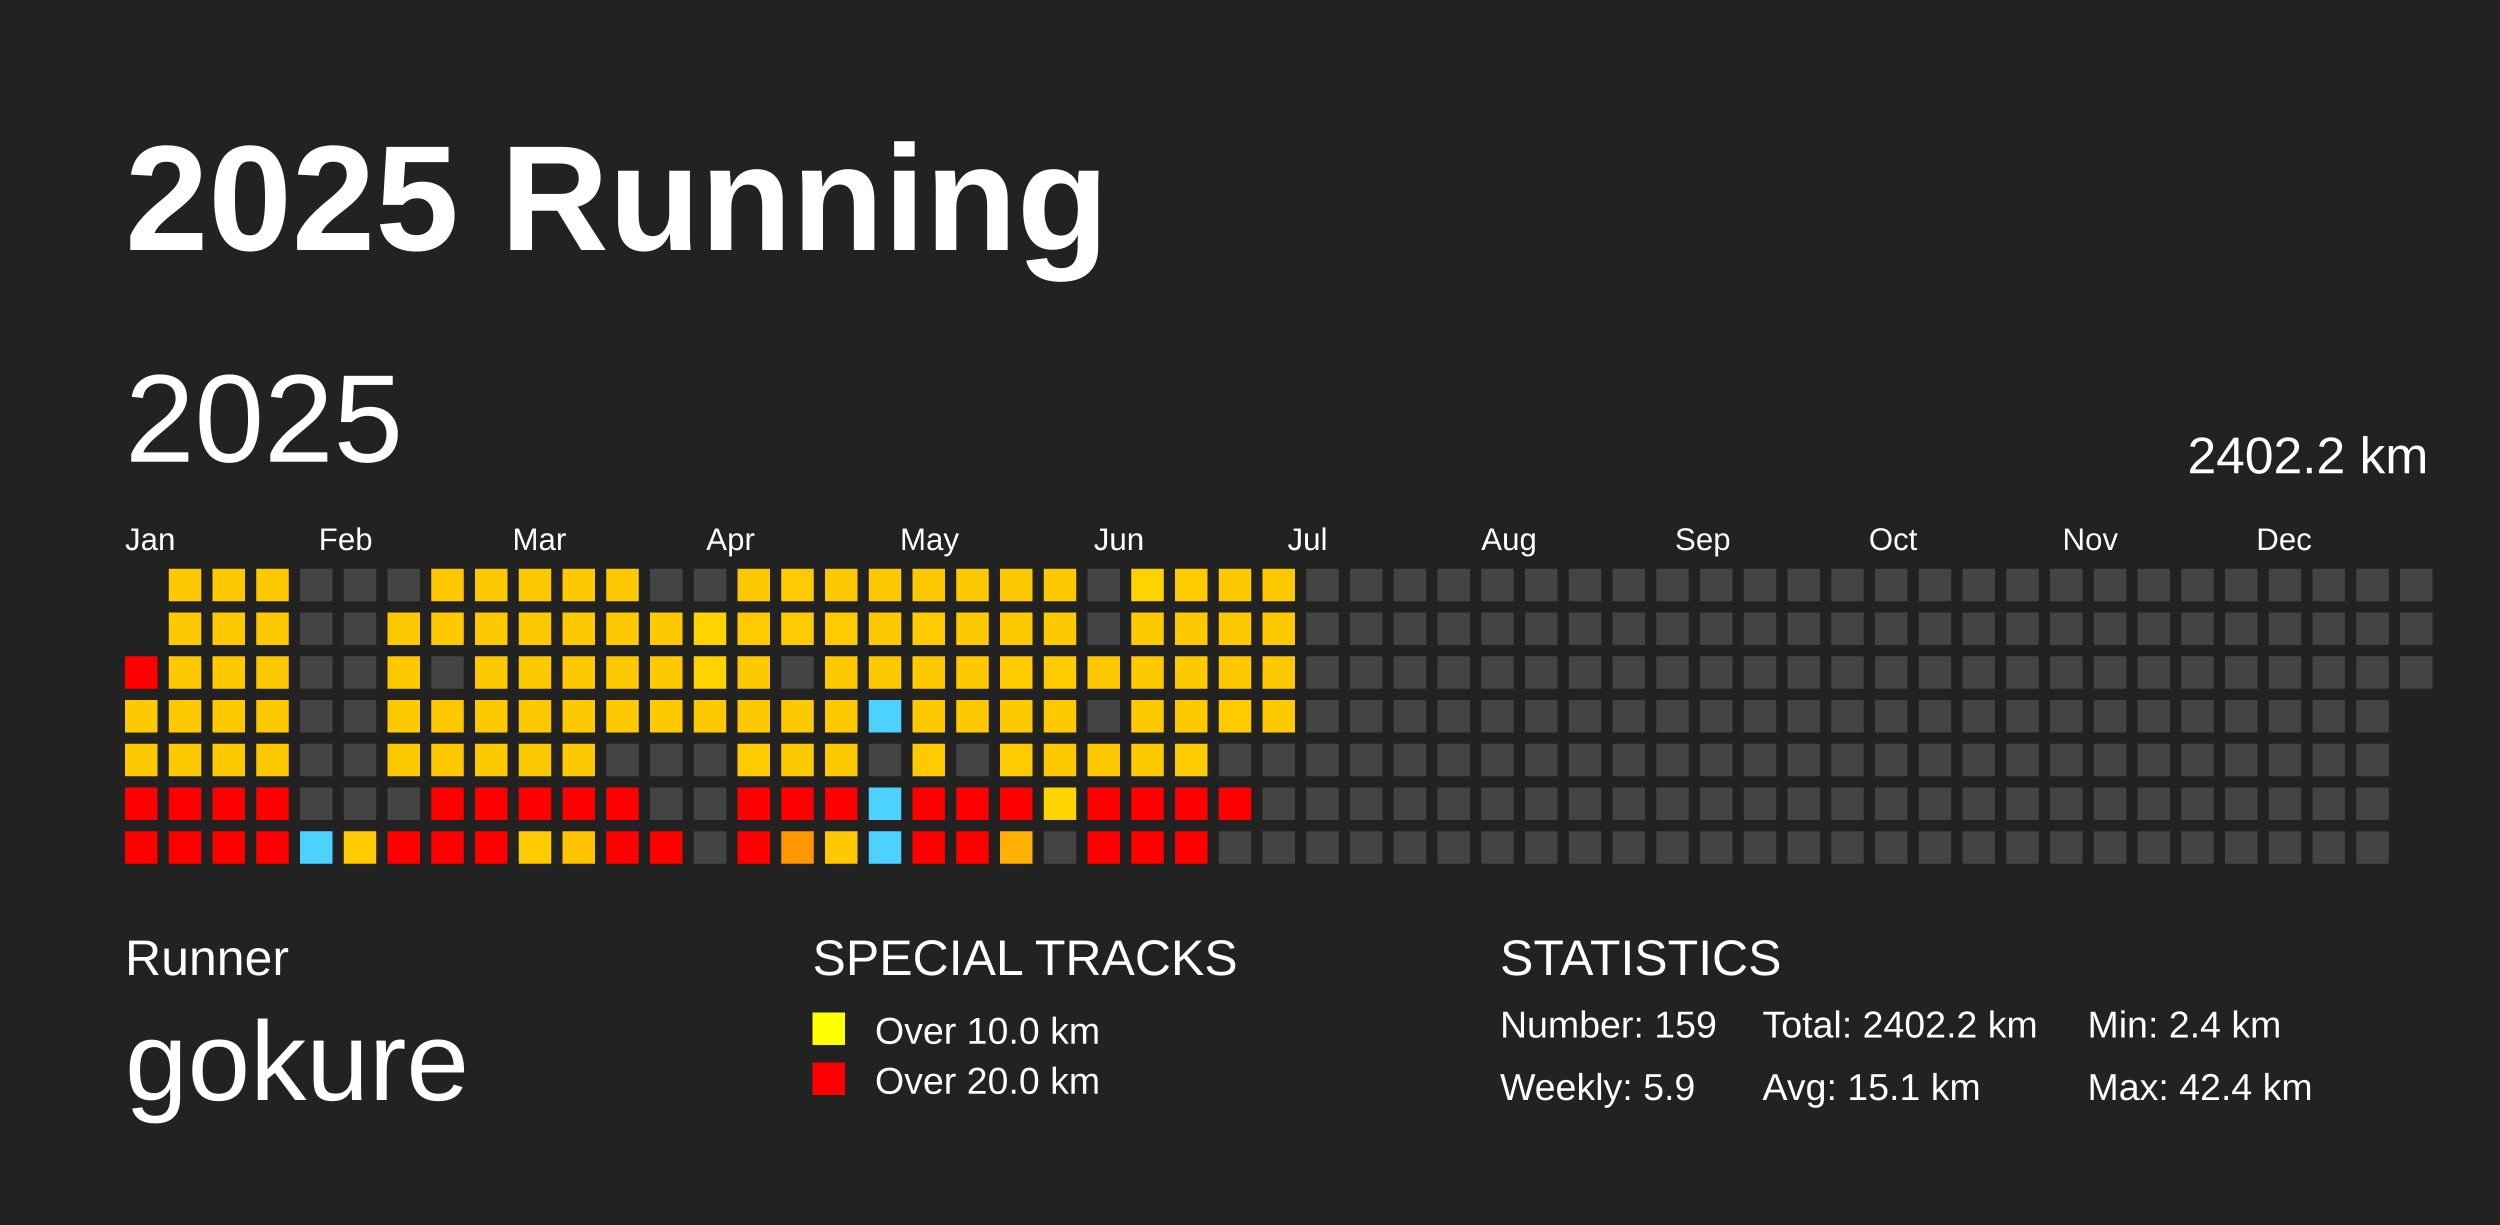
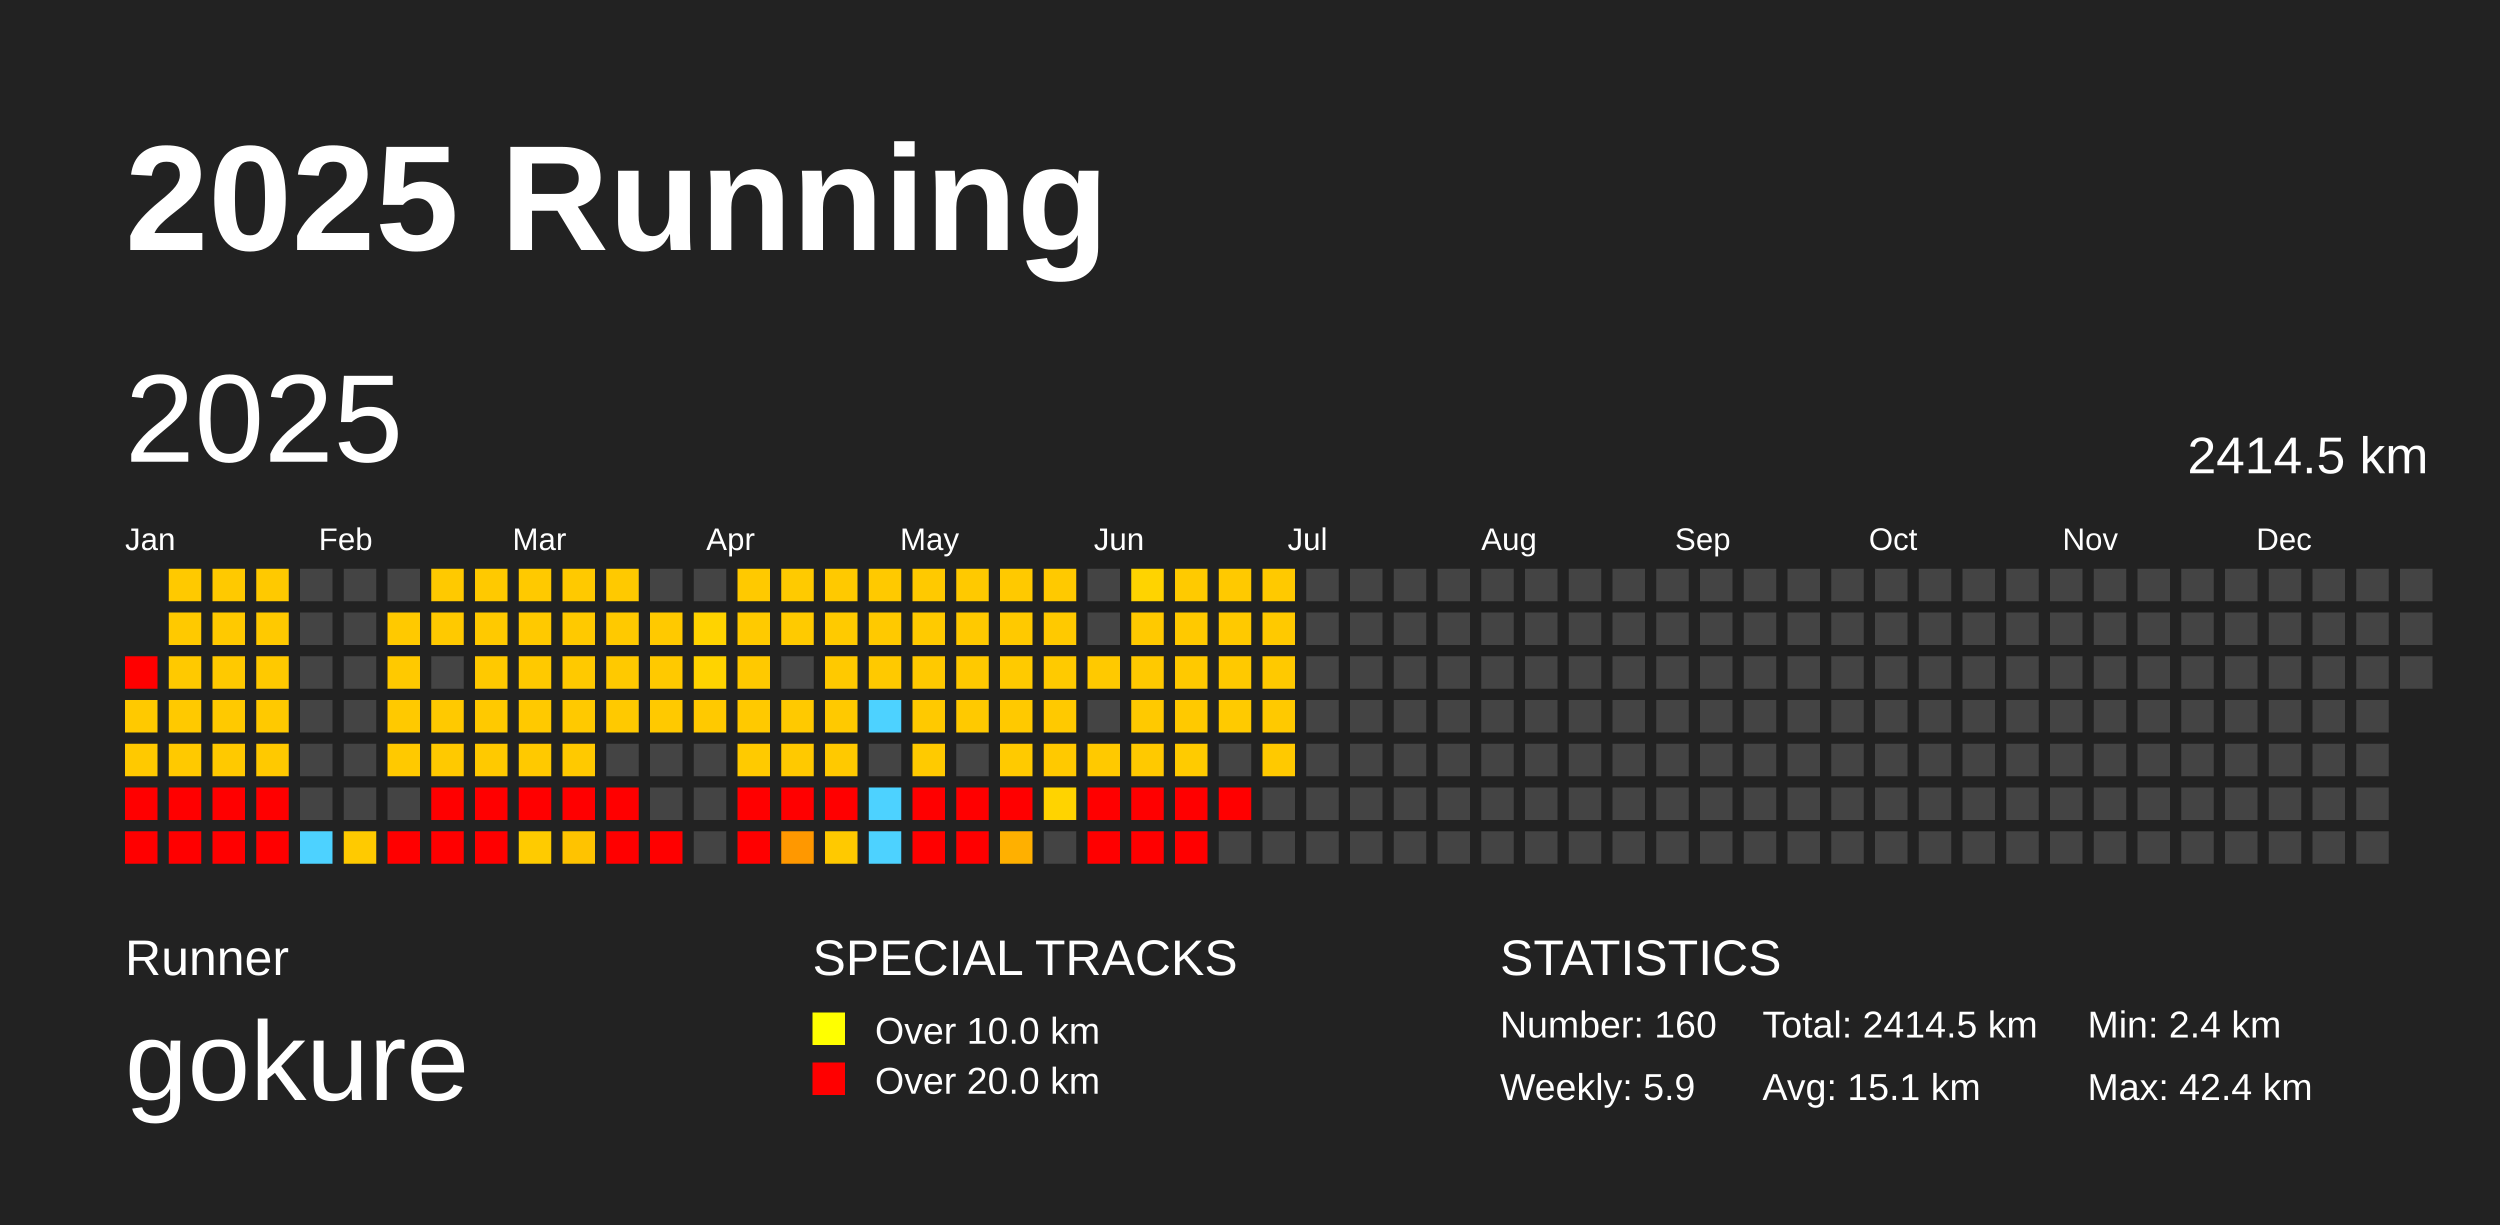
<svg xmlns="http://www.w3.org/2000/svg" baseProfile="full" height="98mm" version="1.1" viewBox="0,0,200,98" width="200mm">
  <defs />
  <rect fill="#222222" height="98" width="200" x="0" y="0" />
  <text fill="#FFFFFF" style="font-size:12px; font-family:Arial; font-weight:bold;" x="10" y="20">2025 Running</text>
  <text fill="#FFFFFF" style="font-size:4px; font-family:Arial" x="10" y="78">Runner</text>
  <text fill="#FFFFFF" style="font-size:9px; font-family:Arial" x="10" y="88">gokure</text>
  <text fill="#FFFFFF" style="font-size:4px; font-family:Arial" x="65" y="78">SPECIAL TRACKS</text>
  <rect fill="yellow" height="2.6" width="2.6" x="65" y="81" />
  <text fill="#FFFFFF" style="font-size:3px; font-family:Arial" x="70" y="83.5">Over 10.0 km</text>
  <rect fill="red" height="2.6" width="2.6" x="65" y="85" />
  <text fill="#FFFFFF" style="font-size:3px; font-family:Arial" x="70" y="87.5">Over 20.0 km</text>
  <text fill="#FFFFFF" style="font-size:4px; font-family:Arial" x="120" y="78">STATISTICS</text>
-   <text fill="#FFFFFF" style="font-size:3px; font-family:Arial" x="120" y="83">Number: 159</text>
+   <text fill="#FFFFFF" style="font-size:3px; font-family:Arial" x="120" y="83">Number: 160</text>
  <text fill="#FFFFFF" style="font-size:3px; font-family:Arial" x="120" y="88">Weekly: 5.9</text>
-   <text fill="#FFFFFF" style="font-size:3px; font-family:Arial" x="141" y="83">Total: 2402.2 km</text>
+   <text fill="#FFFFFF" style="font-size:3px; font-family:Arial" x="141" y="83">Total: 2414.5 km</text>
  <text fill="#FFFFFF" style="font-size:3px; font-family:Arial" x="141" y="88">Avg: 15.1 km</text>
  <text fill="#FFFFFF" style="font-size:3px; font-family:Arial" x="167" y="83">Min: 2.4 km</text>
  <text fill="#FFFFFF" style="font-size:3px; font-family:Arial" x="167" y="88">Max: 42.4 km</text>
  <text dominant-baseline="hanging" fill="#FFFFFF" style="font-size:10.0px; font-family:Arial;" x="10" y="30">2025</text>
-   <text dominant-baseline="hanging" fill="#FFFFFF" style="font-size:4.125px; font-family:Arial;" x="175" y="35">2402.2 km</text>
+   <text dominant-baseline="hanging" fill="#FFFFFF" style="font-size:4.125px; font-family:Arial;" x="175" y="35">2414.5 km</text>
  <text fill="#FFFFFF" style="font-size:2.5px; font-family:Arial" x="10.0" y="44">Jan</text>
  <text fill="#FFFFFF" style="font-size:2.5px; font-family:Arial" x="25.5" y="44">Feb</text>
  <text fill="#FFFFFF" style="font-size:2.5px; font-family:Arial" x="41.0" y="44">Mar</text>
  <text fill="#FFFFFF" style="font-size:2.5px; font-family:Arial" x="56.5" y="44">Apr</text>
  <text fill="#FFFFFF" style="font-size:2.5px; font-family:Arial" x="72.0" y="44">May</text>
  <text fill="#FFFFFF" style="font-size:2.5px; font-family:Arial" x="87.5" y="44">Jun</text>
  <text fill="#FFFFFF" style="font-size:2.5px; font-family:Arial" x="103.0" y="44">Jul</text>
  <text fill="#FFFFFF" style="font-size:2.5px; font-family:Arial" x="118.5" y="44">Aug</text>
  <text fill="#FFFFFF" style="font-size:2.5px; font-family:Arial" x="134.0" y="44">Sep</text>
  <text fill="#FFFFFF" style="font-size:2.5px; font-family:Arial" x="149.5" y="44">Oct</text>
  <text fill="#FFFFFF" style="font-size:2.5px; font-family:Arial" x="165.0" y="44">Nov</text>
  <text fill="#FFFFFF" style="font-size:2.5px; font-family:Arial" x="180.5" y="44">Dec</text>
  <rect fill="red" height="2.6" width="2.6" x="10.0" y="52.5" />
  <rect fill="#ffc900" height="2.6" width="2.6" x="10.0" y="56.0" />
  <rect fill="#ffc900" height="2.6" width="2.6" x="10.0" y="59.5" />
  <rect fill="red" height="2.6" width="2.6" x="10.0" y="63.0" />
  <rect fill="red" height="2.6" width="2.6" x="10.0" y="66.5" />
  <rect fill="#ffc900" height="2.6" width="2.6" x="13.5" y="45.5" />
  <rect fill="#ffc900" height="2.6" width="2.6" x="13.5" y="49.0" />
  <rect fill="#ffc900" height="2.6" width="2.6" x="13.5" y="52.5" />
  <rect fill="#ffc900" height="2.6" width="2.6" x="13.5" y="56.0" />
  <rect fill="#ffc900" height="2.6" width="2.6" x="13.5" y="59.5" />
  <rect fill="red" height="2.6" width="2.6" x="13.5" y="63.0" />
  <rect fill="red" height="2.6" width="2.6" x="13.5" y="66.5" />
  <rect fill="#ffc900" height="2.6" width="2.6" x="17.0" y="45.5" />
  <rect fill="#ffc900" height="2.6" width="2.6" x="17.0" y="49.0" />
  <rect fill="#ffc900" height="2.6" width="2.6" x="17.0" y="52.5" />
  <rect fill="#ffc900" height="2.6" width="2.6" x="17.0" y="56.0" />
  <rect fill="#ffc900" height="2.6" width="2.6" x="17.0" y="59.5" />
  <rect fill="red" height="2.6" width="2.6" x="17.0" y="63.0" />
  <rect fill="red" height="2.6" width="2.6" x="17.0" y="66.5" />
  <rect fill="#ffc900" height="2.6" width="2.6" x="20.5" y="45.5" />
  <rect fill="#ffc900" height="2.6" width="2.6" x="20.5" y="49.0" />
  <rect fill="#ffc900" height="2.6" width="2.6" x="20.5" y="52.5" />
  <rect fill="#ffc900" height="2.6" width="2.6" x="20.5" y="56.0" />
  <rect fill="#ffc900" height="2.6" width="2.6" x="20.5" y="59.5" />
  <rect fill="red" height="2.6" width="2.6" x="20.5" y="63.0" />
  <rect fill="red" height="2.6" width="2.6" x="20.5" y="66.5" />
  <rect fill="#444444" height="2.6" width="2.6" x="24.0" y="45.5" />
  <rect fill="#444444" height="2.6" width="2.6" x="24.0" y="49.0" />
  <rect fill="#444444" height="2.6" width="2.6" x="24.0" y="52.5" />
  <rect fill="#444444" height="2.6" width="2.6" x="24.0" y="56.0" />
  <rect fill="#444444" height="2.6" width="2.6" x="24.0" y="59.5" />
  <rect fill="#444444" height="2.6" width="2.6" x="24.0" y="63.0" />
  <rect fill="#4dd2ff" height="2.6" width="2.6" x="24.0" y="66.5" />
  <rect fill="#444444" height="2.6" width="2.6" x="27.5" y="45.5" />
  <rect fill="#444444" height="2.6" width="2.6" x="27.5" y="49.0" />
  <rect fill="#444444" height="2.6" width="2.6" x="27.5" y="52.5" />
  <rect fill="#444444" height="2.6" width="2.6" x="27.5" y="56.0" />
  <rect fill="#444444" height="2.6" width="2.6" x="27.5" y="59.5" />
  <rect fill="#444444" height="2.6" width="2.6" x="27.5" y="63.0" />
  <rect fill="#ffca00" height="2.6" width="2.6" x="27.5" y="66.5" />
  <rect fill="#444444" height="2.6" width="2.6" x="31.0" y="45.5" />
  <rect fill="#ffc900" height="2.6" width="2.6" x="31.0" y="49.0" />
  <rect fill="#ffc900" height="2.6" width="2.6" x="31.0" y="52.5" />
  <rect fill="#ffc900" height="2.6" width="2.6" x="31.0" y="56.0" />
  <rect fill="#ffc900" height="2.6" width="2.6" x="31.0" y="59.5" />
  <rect fill="#444444" height="2.6" width="2.6" x="31.0" y="63.0" />
  <rect fill="red" height="2.6" width="2.6" x="31.0" y="66.5" />
  <rect fill="#ffc900" height="2.6" width="2.6" x="34.5" y="45.5" />
  <rect fill="#ffc900" height="2.6" width="2.6" x="34.5" y="49.0" />
  <rect fill="#444444" height="2.6" width="2.6" x="34.5" y="52.5" />
  <rect fill="#ffc900" height="2.6" width="2.6" x="34.5" y="56.0" />
  <rect fill="#ffc900" height="2.6" width="2.6" x="34.5" y="59.5" />
  <rect fill="red" height="2.6" width="2.6" x="34.5" y="63.0" />
  <rect fill="red" height="2.6" width="2.6" x="34.5" y="66.5" />
  <rect fill="#ffc900" height="2.6" width="2.6" x="38.0" y="45.5" />
  <rect fill="#ffc900" height="2.6" width="2.6" x="38.0" y="49.0" />
  <rect fill="#ffc900" height="2.6" width="2.6" x="38.0" y="52.5" />
  <rect fill="#ffc900" height="2.6" width="2.6" x="38.0" y="56.0" />
  <rect fill="#ffc900" height="2.6" width="2.6" x="38.0" y="59.5" />
  <rect fill="red" height="2.6" width="2.6" x="38.0" y="63.0" />
  <rect fill="red" height="2.6" width="2.6" x="38.0" y="66.5" />
  <rect fill="#ffc900" height="2.6" width="2.6" x="41.5" y="45.5" />
  <rect fill="#ffc900" height="2.6" width="2.6" x="41.5" y="49.0" />
  <rect fill="#ffc900" height="2.6" width="2.6" x="41.5" y="52.5" />
  <rect fill="#ffc900" height="2.6" width="2.6" x="41.5" y="56.0" />
  <rect fill="#ffc900" height="2.6" width="2.6" x="41.5" y="59.5" />
  <rect fill="red" height="2.6" width="2.6" x="41.5" y="63.0" />
  <rect fill="#ffcb00" height="2.6" width="2.6" x="41.5" y="66.5" />
  <rect fill="#ffc900" height="2.6" width="2.6" x="45.0" y="45.5" />
  <rect fill="#ffc900" height="2.6" width="2.6" x="45.0" y="49.0" />
  <rect fill="#ffc900" height="2.6" width="2.6" x="45.0" y="52.5" />
  <rect fill="#ffc900" height="2.6" width="2.6" x="45.0" y="56.0" />
  <rect fill="#ffc900" height="2.6" width="2.6" x="45.0" y="59.5" />
  <rect fill="red" height="2.6" width="2.6" x="45.0" y="63.0" />
  <rect fill="#ffc300" height="2.6" width="2.6" x="45.0" y="66.5" />
  <rect fill="#ffc900" height="2.6" width="2.6" x="48.5" y="45.5" />
  <rect fill="#ffc900" height="2.6" width="2.6" x="48.5" y="49.0" />
  <rect fill="#ffc900" height="2.6" width="2.6" x="48.5" y="52.5" />
  <rect fill="#ffc900" height="2.6" width="2.6" x="48.5" y="56.0" />
  <rect fill="#444444" height="2.6" width="2.6" x="48.5" y="59.5" />
  <rect fill="red" height="2.6" width="2.6" x="48.5" y="63.0" />
  <rect fill="red" height="2.6" width="2.6" x="48.5" y="66.5" />
  <rect fill="#444444" height="2.6" width="2.6" x="52.0" y="45.5" />
  <rect fill="#ffc900" height="2.6" width="2.6" x="52.0" y="49.0" />
  <rect fill="#ffc900" height="2.6" width="2.6" x="52.0" y="52.5" />
  <rect fill="#ffc900" height="2.6" width="2.6" x="52.0" y="56.0" />
  <rect fill="#444444" height="2.6" width="2.6" x="52.0" y="59.5" />
  <rect fill="#444444" height="2.6" width="2.6" x="52.0" y="63.0" />
  <rect fill="red" height="2.6" width="2.6" x="52.0" y="66.5" />
  <rect fill="#444444" height="2.6" width="2.6" x="55.5" y="45.5" />
  <rect fill="#ffd300" height="2.6" width="2.6" x="55.5" y="49.0" />
  <rect fill="#ffd300" height="2.6" width="2.6" x="55.5" y="52.5" />
  <rect fill="#ffc900" height="2.6" width="2.6" x="55.5" y="56.0" />
  <rect fill="#444444" height="2.6" width="2.6" x="55.5" y="59.5" />
  <rect fill="#444444" height="2.6" width="2.6" x="55.5" y="63.0" />
  <rect fill="#444444" height="2.6" width="2.6" x="55.5" y="66.5" />
  <rect fill="#ffc900" height="2.6" width="2.6" x="59.0" y="45.5" />
  <rect fill="#ffca00" height="2.6" width="2.6" x="59.0" y="49.0" />
  <rect fill="#ffc900" height="2.6" width="2.6" x="59.0" y="52.5" />
  <rect fill="#ffc900" height="2.6" width="2.6" x="59.0" y="56.0" />
  <rect fill="#ffca00" height="2.6" width="2.6" x="59.0" y="59.5" />
  <rect fill="red" height="2.6" width="2.6" x="59.0" y="63.0" />
  <rect fill="red" height="2.6" width="2.6" x="59.0" y="66.5" />
  <rect fill="#ffca00" height="2.6" width="2.6" x="62.5" y="45.5" />
  <rect fill="#ffca00" height="2.6" width="2.6" x="62.5" y="49.0" />
  <rect fill="#444444" height="2.6" width="2.6" x="62.5" y="52.5" />
  <rect fill="#ffc900" height="2.6" width="2.6" x="62.5" y="56.0" />
  <rect fill="#ffc900" height="2.6" width="2.6" x="62.5" y="59.5" />
  <rect fill="red" height="2.6" width="2.6" x="62.5" y="63.0" />
  <rect fill="#ff9800" height="2.6" width="2.6" x="62.5" y="66.5" />
  <rect fill="#ffc900" height="2.6" width="2.6" x="66.0" y="45.5" />
  <rect fill="#ffca00" height="2.6" width="2.6" x="66.0" y="49.0" />
  <rect fill="#ffc900" height="2.6" width="2.6" x="66.0" y="52.5" />
  <rect fill="#ffc900" height="2.6" width="2.6" x="66.0" y="56.0" />
  <rect fill="#ffc900" height="2.6" width="2.6" x="66.0" y="59.5" />
  <rect fill="red" height="2.6" width="2.6" x="66.0" y="63.0" />
  <rect fill="#ffc900" height="2.6" width="2.6" x="66.0" y="66.5" />
  <rect fill="#ffc900" height="2.6" width="2.6" x="69.5" y="45.5" />
  <rect fill="#ffc900" height="2.6" width="2.6" x="69.5" y="49.0" />
  <rect fill="#ffc900" height="2.6" width="2.6" x="69.5" y="52.5" />
  <rect fill="#4dd2ff" height="2.6" width="2.6" x="69.5" y="56.0" />
  <rect fill="#444444" height="2.6" width="2.6" x="69.5" y="59.5" />
  <rect fill="#4dd2ff" height="2.6" width="2.6" x="69.5" y="63.0" />
  <rect fill="#4dd2ff" height="2.6" width="2.6" x="69.5" y="66.5" />
  <rect fill="#ffc900" height="2.6" width="2.6" x="73.0" y="45.5" />
  <rect fill="#ffca00" height="2.6" width="2.6" x="73.0" y="49.0" />
  <rect fill="#ffc900" height="2.6" width="2.6" x="73.0" y="52.5" />
  <rect fill="#ffc900" height="2.6" width="2.6" x="73.0" y="56.0" />
  <rect fill="#ffca00" height="2.6" width="2.6" x="73.0" y="59.5" />
  <rect fill="red" height="2.6" width="2.6" x="73.0" y="63.0" />
  <rect fill="red" height="2.6" width="2.6" x="73.0" y="66.5" />
  <rect fill="#ffc900" height="2.6" width="2.6" x="76.5" y="45.5" />
  <rect fill="#ffc900" height="2.6" width="2.6" x="76.5" y="49.0" />
  <rect fill="#ffc900" height="2.6" width="2.6" x="76.5" y="52.5" />
  <rect fill="#ffc900" height="2.6" width="2.6" x="76.5" y="56.0" />
  <rect fill="#444444" height="2.6" width="2.6" x="76.5" y="59.5" />
  <rect fill="red" height="2.6" width="2.6" x="76.5" y="63.0" />
  <rect fill="red" height="2.6" width="2.6" x="76.5" y="66.5" />
  <rect fill="#ffc900" height="2.6" width="2.6" x="80.0" y="45.5" />
  <rect fill="#ffc900" height="2.6" width="2.6" x="80.0" y="49.0" />
  <rect fill="#ffca00" height="2.6" width="2.6" x="80.0" y="52.5" />
  <rect fill="#ffc900" height="2.6" width="2.6" x="80.0" y="56.0" />
  <rect fill="#ffca00" height="2.6" width="2.6" x="80.0" y="59.5" />
  <rect fill="red" height="2.6" width="2.6" x="80.0" y="63.0" />
  <rect fill="#ffb000" height="2.6" width="2.6" x="80.0" y="66.5" />
  <rect fill="#ffc900" height="2.6" width="2.6" x="83.5" y="45.5" />
  <rect fill="#ffc900" height="2.6" width="2.6" x="83.5" y="49.0" />
  <rect fill="#ffca00" height="2.6" width="2.6" x="83.5" y="52.5" />
  <rect fill="#ffc900" height="2.6" width="2.6" x="83.5" y="56.0" />
  <rect fill="#ffc900" height="2.6" width="2.6" x="83.5" y="59.5" />
  <rect fill="#ffd300" height="2.6" width="2.6" x="83.5" y="63.0" />
  <rect fill="#444444" height="2.6" width="2.6" x="83.5" y="66.5" />
  <rect fill="#444444" height="2.6" width="2.6" x="87.0" y="45.5" />
  <rect fill="#444444" height="2.6" width="2.6" x="87.0" y="49.0" />
  <rect fill="#ffc900" height="2.6" width="2.6" x="87.0" y="52.5" />
  <rect fill="#444444" height="2.6" width="2.6" x="87.0" y="56.0" />
  <rect fill="#ffc900" height="2.6" width="2.6" x="87.0" y="59.5" />
  <rect fill="red" height="2.6" width="2.6" x="87.0" y="63.0" />
  <rect fill="red" height="2.6" width="2.6" x="87.0" y="66.5" />
  <rect fill="#ffd300" height="2.6" width="2.6" x="90.5" y="45.5" />
  <rect fill="#ffc900" height="2.6" width="2.6" x="90.5" y="49.0" />
  <rect fill="#ffc900" height="2.6" width="2.6" x="90.5" y="52.5" />
  <rect fill="#ffc900" height="2.6" width="2.6" x="90.5" y="56.0" />
  <rect fill="#ffc900" height="2.6" width="2.6" x="90.5" y="59.5" />
  <rect fill="red" height="2.6" width="2.6" x="90.5" y="63.0" />
  <rect fill="red" height="2.6" width="2.6" x="90.5" y="66.5" />
  <rect fill="#ffca00" height="2.6" width="2.6" x="94.0" y="45.5" />
  <rect fill="#ffc900" height="2.6" width="2.6" x="94.0" y="49.0" />
  <rect fill="#ffc900" height="2.6" width="2.6" x="94.0" y="52.5" />
  <rect fill="#ffc900" height="2.6" width="2.6" x="94.0" y="56.0" />
  <rect fill="#ffcb00" height="2.6" width="2.6" x="94.0" y="59.5" />
  <rect fill="red" height="2.6" width="2.6" x="94.0" y="63.0" />
  <rect fill="red" height="2.6" width="2.6" x="94.0" y="66.5" />
  <rect fill="#ffc900" height="2.6" width="2.6" x="97.5" y="45.5" />
  <rect fill="#ffc900" height="2.6" width="2.6" x="97.5" y="49.0" />
  <rect fill="#ffc900" height="2.6" width="2.6" x="97.5" y="52.5" />
  <rect fill="#ffca00" height="2.6" width="2.6" x="97.5" y="56.0" />
  <rect fill="#444444" height="2.6" width="2.6" x="97.5" y="59.5" />
  <rect fill="red" height="2.6" width="2.6" x="97.5" y="63.0" />
  <rect fill="#444444" height="2.6" width="2.6" x="97.5" y="66.5" />
  <rect fill="#ffc900" height="2.6" width="2.6" x="101.0" y="45.5" />
  <rect fill="#ffc900" height="2.6" width="2.6" x="101.0" y="49.0" />
  <rect fill="#ffc900" height="2.6" width="2.6" x="101.0" y="52.5" />
  <rect fill="#ffc900" height="2.6" width="2.6" x="101.0" y="56.0" />
-   <rect fill="#444444" height="2.6" width="2.6" x="101.0" y="59.5" />
+   <rect fill="#ffc900" height="2.6" width="2.6" x="101.0" y="59.5" />
  <rect fill="#444444" height="2.6" width="2.6" x="101.0" y="63.0" />
  <rect fill="#444444" height="2.6" width="2.6" x="101.0" y="66.5" />
  <rect fill="#444444" height="2.6" width="2.6" x="104.5" y="45.5" />
  <rect fill="#444444" height="2.6" width="2.6" x="104.5" y="49.0" />
  <rect fill="#444444" height="2.6" width="2.6" x="104.5" y="52.5" />
  <rect fill="#444444" height="2.6" width="2.6" x="104.5" y="56.0" />
  <rect fill="#444444" height="2.6" width="2.6" x="104.5" y="59.5" />
  <rect fill="#444444" height="2.6" width="2.6" x="104.5" y="63.0" />
  <rect fill="#444444" height="2.6" width="2.6" x="104.5" y="66.5" />
  <rect fill="#444444" height="2.6" width="2.6" x="108.0" y="45.5" />
  <rect fill="#444444" height="2.6" width="2.6" x="108.0" y="49.0" />
  <rect fill="#444444" height="2.6" width="2.6" x="108.0" y="52.5" />
  <rect fill="#444444" height="2.6" width="2.6" x="108.0" y="56.0" />
  <rect fill="#444444" height="2.6" width="2.6" x="108.0" y="59.5" />
  <rect fill="#444444" height="2.6" width="2.6" x="108.0" y="63.0" />
  <rect fill="#444444" height="2.6" width="2.6" x="108.0" y="66.5" />
  <rect fill="#444444" height="2.6" width="2.6" x="111.5" y="45.5" />
  <rect fill="#444444" height="2.6" width="2.6" x="111.5" y="49.0" />
  <rect fill="#444444" height="2.6" width="2.6" x="111.5" y="52.5" />
  <rect fill="#444444" height="2.6" width="2.6" x="111.5" y="56.0" />
  <rect fill="#444444" height="2.6" width="2.6" x="111.5" y="59.5" />
  <rect fill="#444444" height="2.6" width="2.6" x="111.5" y="63.0" />
  <rect fill="#444444" height="2.6" width="2.6" x="111.5" y="66.5" />
  <rect fill="#444444" height="2.6" width="2.6" x="115.0" y="45.5" />
  <rect fill="#444444" height="2.6" width="2.6" x="115.0" y="49.0" />
  <rect fill="#444444" height="2.6" width="2.6" x="115.0" y="52.5" />
  <rect fill="#444444" height="2.6" width="2.6" x="115.0" y="56.0" />
  <rect fill="#444444" height="2.6" width="2.6" x="115.0" y="59.5" />
  <rect fill="#444444" height="2.6" width="2.6" x="115.0" y="63.0" />
  <rect fill="#444444" height="2.6" width="2.6" x="115.0" y="66.5" />
  <rect fill="#444444" height="2.6" width="2.6" x="118.5" y="45.5" />
  <rect fill="#444444" height="2.6" width="2.6" x="118.5" y="49.0" />
  <rect fill="#444444" height="2.6" width="2.6" x="118.5" y="52.5" />
  <rect fill="#444444" height="2.6" width="2.6" x="118.5" y="56.0" />
  <rect fill="#444444" height="2.6" width="2.6" x="118.5" y="59.5" />
  <rect fill="#444444" height="2.6" width="2.6" x="118.5" y="63.0" />
  <rect fill="#444444" height="2.6" width="2.6" x="118.5" y="66.5" />
  <rect fill="#444444" height="2.6" width="2.6" x="122.0" y="45.5" />
  <rect fill="#444444" height="2.6" width="2.6" x="122.0" y="49.0" />
  <rect fill="#444444" height="2.6" width="2.6" x="122.0" y="52.5" />
  <rect fill="#444444" height="2.6" width="2.6" x="122.0" y="56.0" />
  <rect fill="#444444" height="2.6" width="2.6" x="122.0" y="59.5" />
  <rect fill="#444444" height="2.6" width="2.6" x="122.0" y="63.0" />
  <rect fill="#444444" height="2.6" width="2.6" x="122.0" y="66.5" />
  <rect fill="#444444" height="2.6" width="2.6" x="125.5" y="45.5" />
  <rect fill="#444444" height="2.6" width="2.6" x="125.5" y="49.0" />
  <rect fill="#444444" height="2.6" width="2.6" x="125.5" y="52.5" />
  <rect fill="#444444" height="2.6" width="2.6" x="125.5" y="56.0" />
  <rect fill="#444444" height="2.6" width="2.6" x="125.5" y="59.5" />
  <rect fill="#444444" height="2.6" width="2.6" x="125.5" y="63.0" />
  <rect fill="#444444" height="2.6" width="2.6" x="125.5" y="66.5" />
  <rect fill="#444444" height="2.6" width="2.6" x="129.0" y="45.5" />
  <rect fill="#444444" height="2.6" width="2.6" x="129.0" y="49.0" />
  <rect fill="#444444" height="2.6" width="2.6" x="129.0" y="52.5" />
  <rect fill="#444444" height="2.6" width="2.6" x="129.0" y="56.0" />
  <rect fill="#444444" height="2.6" width="2.6" x="129.0" y="59.5" />
  <rect fill="#444444" height="2.6" width="2.6" x="129.0" y="63.0" />
  <rect fill="#444444" height="2.6" width="2.6" x="129.0" y="66.5" />
  <rect fill="#444444" height="2.6" width="2.6" x="132.5" y="45.5" />
  <rect fill="#444444" height="2.6" width="2.6" x="132.5" y="49.0" />
  <rect fill="#444444" height="2.6" width="2.6" x="132.5" y="52.5" />
  <rect fill="#444444" height="2.6" width="2.6" x="132.5" y="56.0" />
  <rect fill="#444444" height="2.6" width="2.6" x="132.5" y="59.5" />
  <rect fill="#444444" height="2.6" width="2.6" x="132.5" y="63.0" />
  <rect fill="#444444" height="2.6" width="2.6" x="132.5" y="66.5" />
  <rect fill="#444444" height="2.6" width="2.6" x="136.0" y="45.5" />
  <rect fill="#444444" height="2.6" width="2.6" x="136.0" y="49.0" />
  <rect fill="#444444" height="2.6" width="2.6" x="136.0" y="52.5" />
  <rect fill="#444444" height="2.6" width="2.6" x="136.0" y="56.0" />
  <rect fill="#444444" height="2.6" width="2.6" x="136.0" y="59.5" />
  <rect fill="#444444" height="2.6" width="2.6" x="136.0" y="63.0" />
  <rect fill="#444444" height="2.6" width="2.6" x="136.0" y="66.5" />
  <rect fill="#444444" height="2.6" width="2.6" x="139.5" y="45.5" />
  <rect fill="#444444" height="2.6" width="2.6" x="139.5" y="49.0" />
  <rect fill="#444444" height="2.6" width="2.6" x="139.5" y="52.5" />
  <rect fill="#444444" height="2.6" width="2.6" x="139.5" y="56.0" />
  <rect fill="#444444" height="2.6" width="2.6" x="139.5" y="59.5" />
  <rect fill="#444444" height="2.6" width="2.6" x="139.5" y="63.0" />
  <rect fill="#444444" height="2.6" width="2.6" x="139.5" y="66.5" />
  <rect fill="#444444" height="2.6" width="2.6" x="143.0" y="45.5" />
  <rect fill="#444444" height="2.6" width="2.6" x="143.0" y="49.0" />
  <rect fill="#444444" height="2.6" width="2.6" x="143.0" y="52.5" />
  <rect fill="#444444" height="2.6" width="2.6" x="143.0" y="56.0" />
  <rect fill="#444444" height="2.6" width="2.6" x="143.0" y="59.5" />
  <rect fill="#444444" height="2.6" width="2.6" x="143.0" y="63.0" />
  <rect fill="#444444" height="2.6" width="2.6" x="143.0" y="66.5" />
  <rect fill="#444444" height="2.6" width="2.6" x="146.5" y="45.5" />
  <rect fill="#444444" height="2.6" width="2.6" x="146.5" y="49.0" />
  <rect fill="#444444" height="2.6" width="2.6" x="146.5" y="52.5" />
  <rect fill="#444444" height="2.6" width="2.6" x="146.5" y="56.0" />
  <rect fill="#444444" height="2.6" width="2.6" x="146.5" y="59.5" />
  <rect fill="#444444" height="2.6" width="2.6" x="146.5" y="63.0" />
  <rect fill="#444444" height="2.6" width="2.6" x="146.5" y="66.5" />
  <rect fill="#444444" height="2.6" width="2.6" x="150.0" y="45.5" />
  <rect fill="#444444" height="2.6" width="2.6" x="150.0" y="49.0" />
  <rect fill="#444444" height="2.6" width="2.6" x="150.0" y="52.5" />
  <rect fill="#444444" height="2.6" width="2.6" x="150.0" y="56.0" />
  <rect fill="#444444" height="2.6" width="2.6" x="150.0" y="59.5" />
  <rect fill="#444444" height="2.6" width="2.6" x="150.0" y="63.0" />
  <rect fill="#444444" height="2.6" width="2.6" x="150.0" y="66.5" />
  <rect fill="#444444" height="2.6" width="2.6" x="153.5" y="45.5" />
  <rect fill="#444444" height="2.6" width="2.6" x="153.5" y="49.0" />
  <rect fill="#444444" height="2.6" width="2.6" x="153.5" y="52.5" />
  <rect fill="#444444" height="2.6" width="2.6" x="153.5" y="56.0" />
  <rect fill="#444444" height="2.6" width="2.6" x="153.5" y="59.5" />
  <rect fill="#444444" height="2.6" width="2.6" x="153.5" y="63.0" />
  <rect fill="#444444" height="2.6" width="2.6" x="153.5" y="66.5" />
  <rect fill="#444444" height="2.6" width="2.6" x="157.0" y="45.5" />
  <rect fill="#444444" height="2.6" width="2.6" x="157.0" y="49.0" />
  <rect fill="#444444" height="2.6" width="2.6" x="157.0" y="52.5" />
  <rect fill="#444444" height="2.6" width="2.6" x="157.0" y="56.0" />
  <rect fill="#444444" height="2.6" width="2.6" x="157.0" y="59.5" />
  <rect fill="#444444" height="2.6" width="2.6" x="157.0" y="63.0" />
  <rect fill="#444444" height="2.6" width="2.6" x="157.0" y="66.5" />
  <rect fill="#444444" height="2.6" width="2.6" x="160.5" y="45.5" />
  <rect fill="#444444" height="2.6" width="2.6" x="160.5" y="49.0" />
  <rect fill="#444444" height="2.6" width="2.6" x="160.5" y="52.5" />
  <rect fill="#444444" height="2.6" width="2.6" x="160.5" y="56.0" />
  <rect fill="#444444" height="2.6" width="2.6" x="160.5" y="59.5" />
  <rect fill="#444444" height="2.6" width="2.6" x="160.5" y="63.0" />
  <rect fill="#444444" height="2.6" width="2.6" x="160.5" y="66.5" />
  <rect fill="#444444" height="2.6" width="2.6" x="164.0" y="45.5" />
  <rect fill="#444444" height="2.6" width="2.6" x="164.0" y="49.0" />
  <rect fill="#444444" height="2.6" width="2.6" x="164.0" y="52.5" />
  <rect fill="#444444" height="2.6" width="2.6" x="164.0" y="56.0" />
  <rect fill="#444444" height="2.6" width="2.6" x="164.0" y="59.5" />
  <rect fill="#444444" height="2.6" width="2.6" x="164.0" y="63.0" />
  <rect fill="#444444" height="2.6" width="2.6" x="164.0" y="66.5" />
  <rect fill="#444444" height="2.6" width="2.6" x="167.5" y="45.5" />
  <rect fill="#444444" height="2.6" width="2.6" x="167.5" y="49.0" />
  <rect fill="#444444" height="2.6" width="2.6" x="167.5" y="52.5" />
  <rect fill="#444444" height="2.6" width="2.6" x="167.5" y="56.0" />
  <rect fill="#444444" height="2.6" width="2.6" x="167.5" y="59.5" />
  <rect fill="#444444" height="2.6" width="2.6" x="167.5" y="63.0" />
  <rect fill="#444444" height="2.6" width="2.6" x="167.5" y="66.5" />
  <rect fill="#444444" height="2.6" width="2.6" x="171.0" y="45.5" />
  <rect fill="#444444" height="2.6" width="2.6" x="171.0" y="49.0" />
  <rect fill="#444444" height="2.6" width="2.6" x="171.0" y="52.5" />
  <rect fill="#444444" height="2.6" width="2.6" x="171.0" y="56.0" />
  <rect fill="#444444" height="2.6" width="2.6" x="171.0" y="59.5" />
  <rect fill="#444444" height="2.6" width="2.6" x="171.0" y="63.0" />
  <rect fill="#444444" height="2.6" width="2.6" x="171.0" y="66.5" />
  <rect fill="#444444" height="2.6" width="2.6" x="174.5" y="45.5" />
  <rect fill="#444444" height="2.6" width="2.6" x="174.5" y="49.0" />
  <rect fill="#444444" height="2.6" width="2.6" x="174.5" y="52.5" />
  <rect fill="#444444" height="2.6" width="2.6" x="174.5" y="56.0" />
  <rect fill="#444444" height="2.6" width="2.6" x="174.5" y="59.5" />
  <rect fill="#444444" height="2.6" width="2.6" x="174.5" y="63.0" />
  <rect fill="#444444" height="2.6" width="2.6" x="174.5" y="66.5" />
  <rect fill="#444444" height="2.6" width="2.6" x="178.0" y="45.5" />
  <rect fill="#444444" height="2.6" width="2.6" x="178.0" y="49.0" />
  <rect fill="#444444" height="2.6" width="2.6" x="178.0" y="52.5" />
  <rect fill="#444444" height="2.6" width="2.6" x="178.0" y="56.0" />
  <rect fill="#444444" height="2.6" width="2.6" x="178.0" y="59.5" />
  <rect fill="#444444" height="2.6" width="2.6" x="178.0" y="63.0" />
  <rect fill="#444444" height="2.6" width="2.6" x="178.0" y="66.5" />
  <rect fill="#444444" height="2.6" width="2.6" x="181.5" y="45.5" />
  <rect fill="#444444" height="2.6" width="2.6" x="181.5" y="49.0" />
  <rect fill="#444444" height="2.6" width="2.6" x="181.5" y="52.5" />
  <rect fill="#444444" height="2.6" width="2.6" x="181.5" y="56.0" />
  <rect fill="#444444" height="2.6" width="2.6" x="181.5" y="59.5" />
  <rect fill="#444444" height="2.6" width="2.6" x="181.5" y="63.0" />
  <rect fill="#444444" height="2.6" width="2.6" x="181.5" y="66.5" />
  <rect fill="#444444" height="2.6" width="2.6" x="185.0" y="45.5" />
  <rect fill="#444444" height="2.6" width="2.6" x="185.0" y="49.0" />
  <rect fill="#444444" height="2.6" width="2.6" x="185.0" y="52.5" />
  <rect fill="#444444" height="2.6" width="2.6" x="185.0" y="56.0" />
  <rect fill="#444444" height="2.6" width="2.6" x="185.0" y="59.5" />
  <rect fill="#444444" height="2.6" width="2.6" x="185.0" y="63.0" />
  <rect fill="#444444" height="2.6" width="2.6" x="185.0" y="66.5" />
  <rect fill="#444444" height="2.6" width="2.6" x="188.5" y="45.5" />
  <rect fill="#444444" height="2.6" width="2.6" x="188.5" y="49.0" />
  <rect fill="#444444" height="2.6" width="2.6" x="188.5" y="52.5" />
  <rect fill="#444444" height="2.6" width="2.6" x="188.5" y="56.0" />
  <rect fill="#444444" height="2.6" width="2.6" x="188.5" y="59.5" />
  <rect fill="#444444" height="2.6" width="2.6" x="188.5" y="63.0" />
  <rect fill="#444444" height="2.6" width="2.6" x="188.5" y="66.5" />
  <rect fill="#444444" height="2.6" width="2.6" x="192.0" y="45.5" />
  <rect fill="#444444" height="2.6" width="2.6" x="192.0" y="49.0" />
  <rect fill="#444444" height="2.6" width="2.6" x="192.0" y="52.5" />
</svg>
